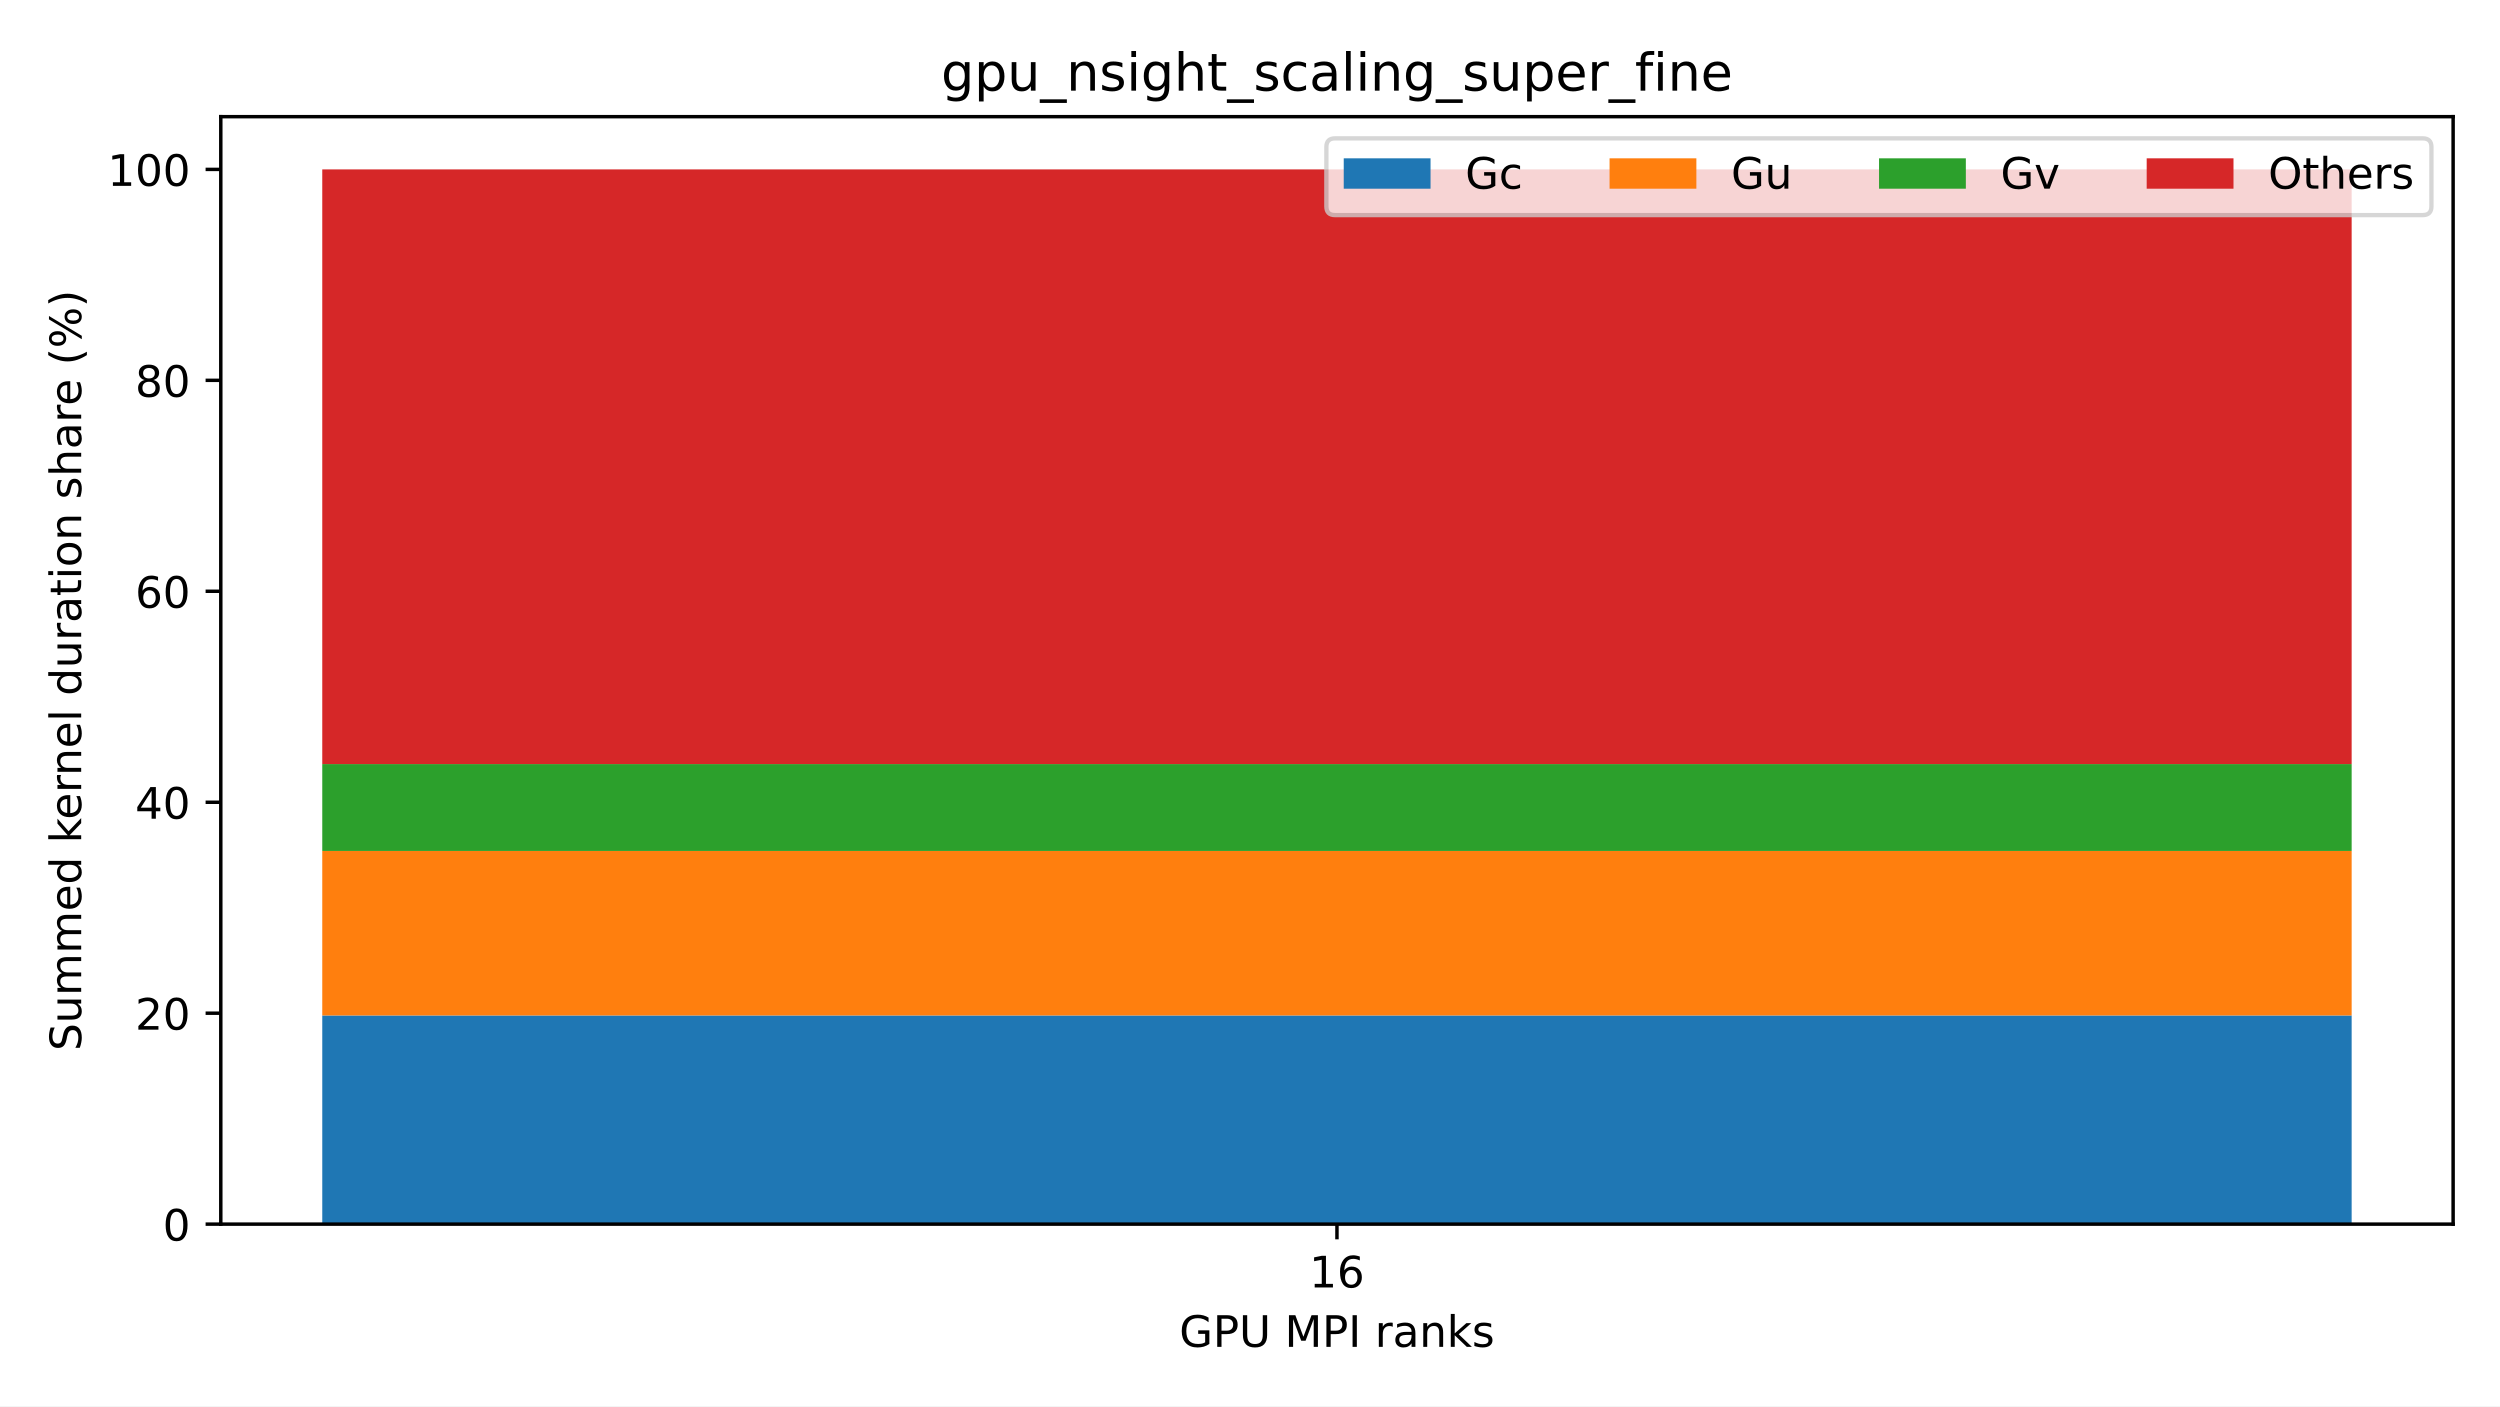
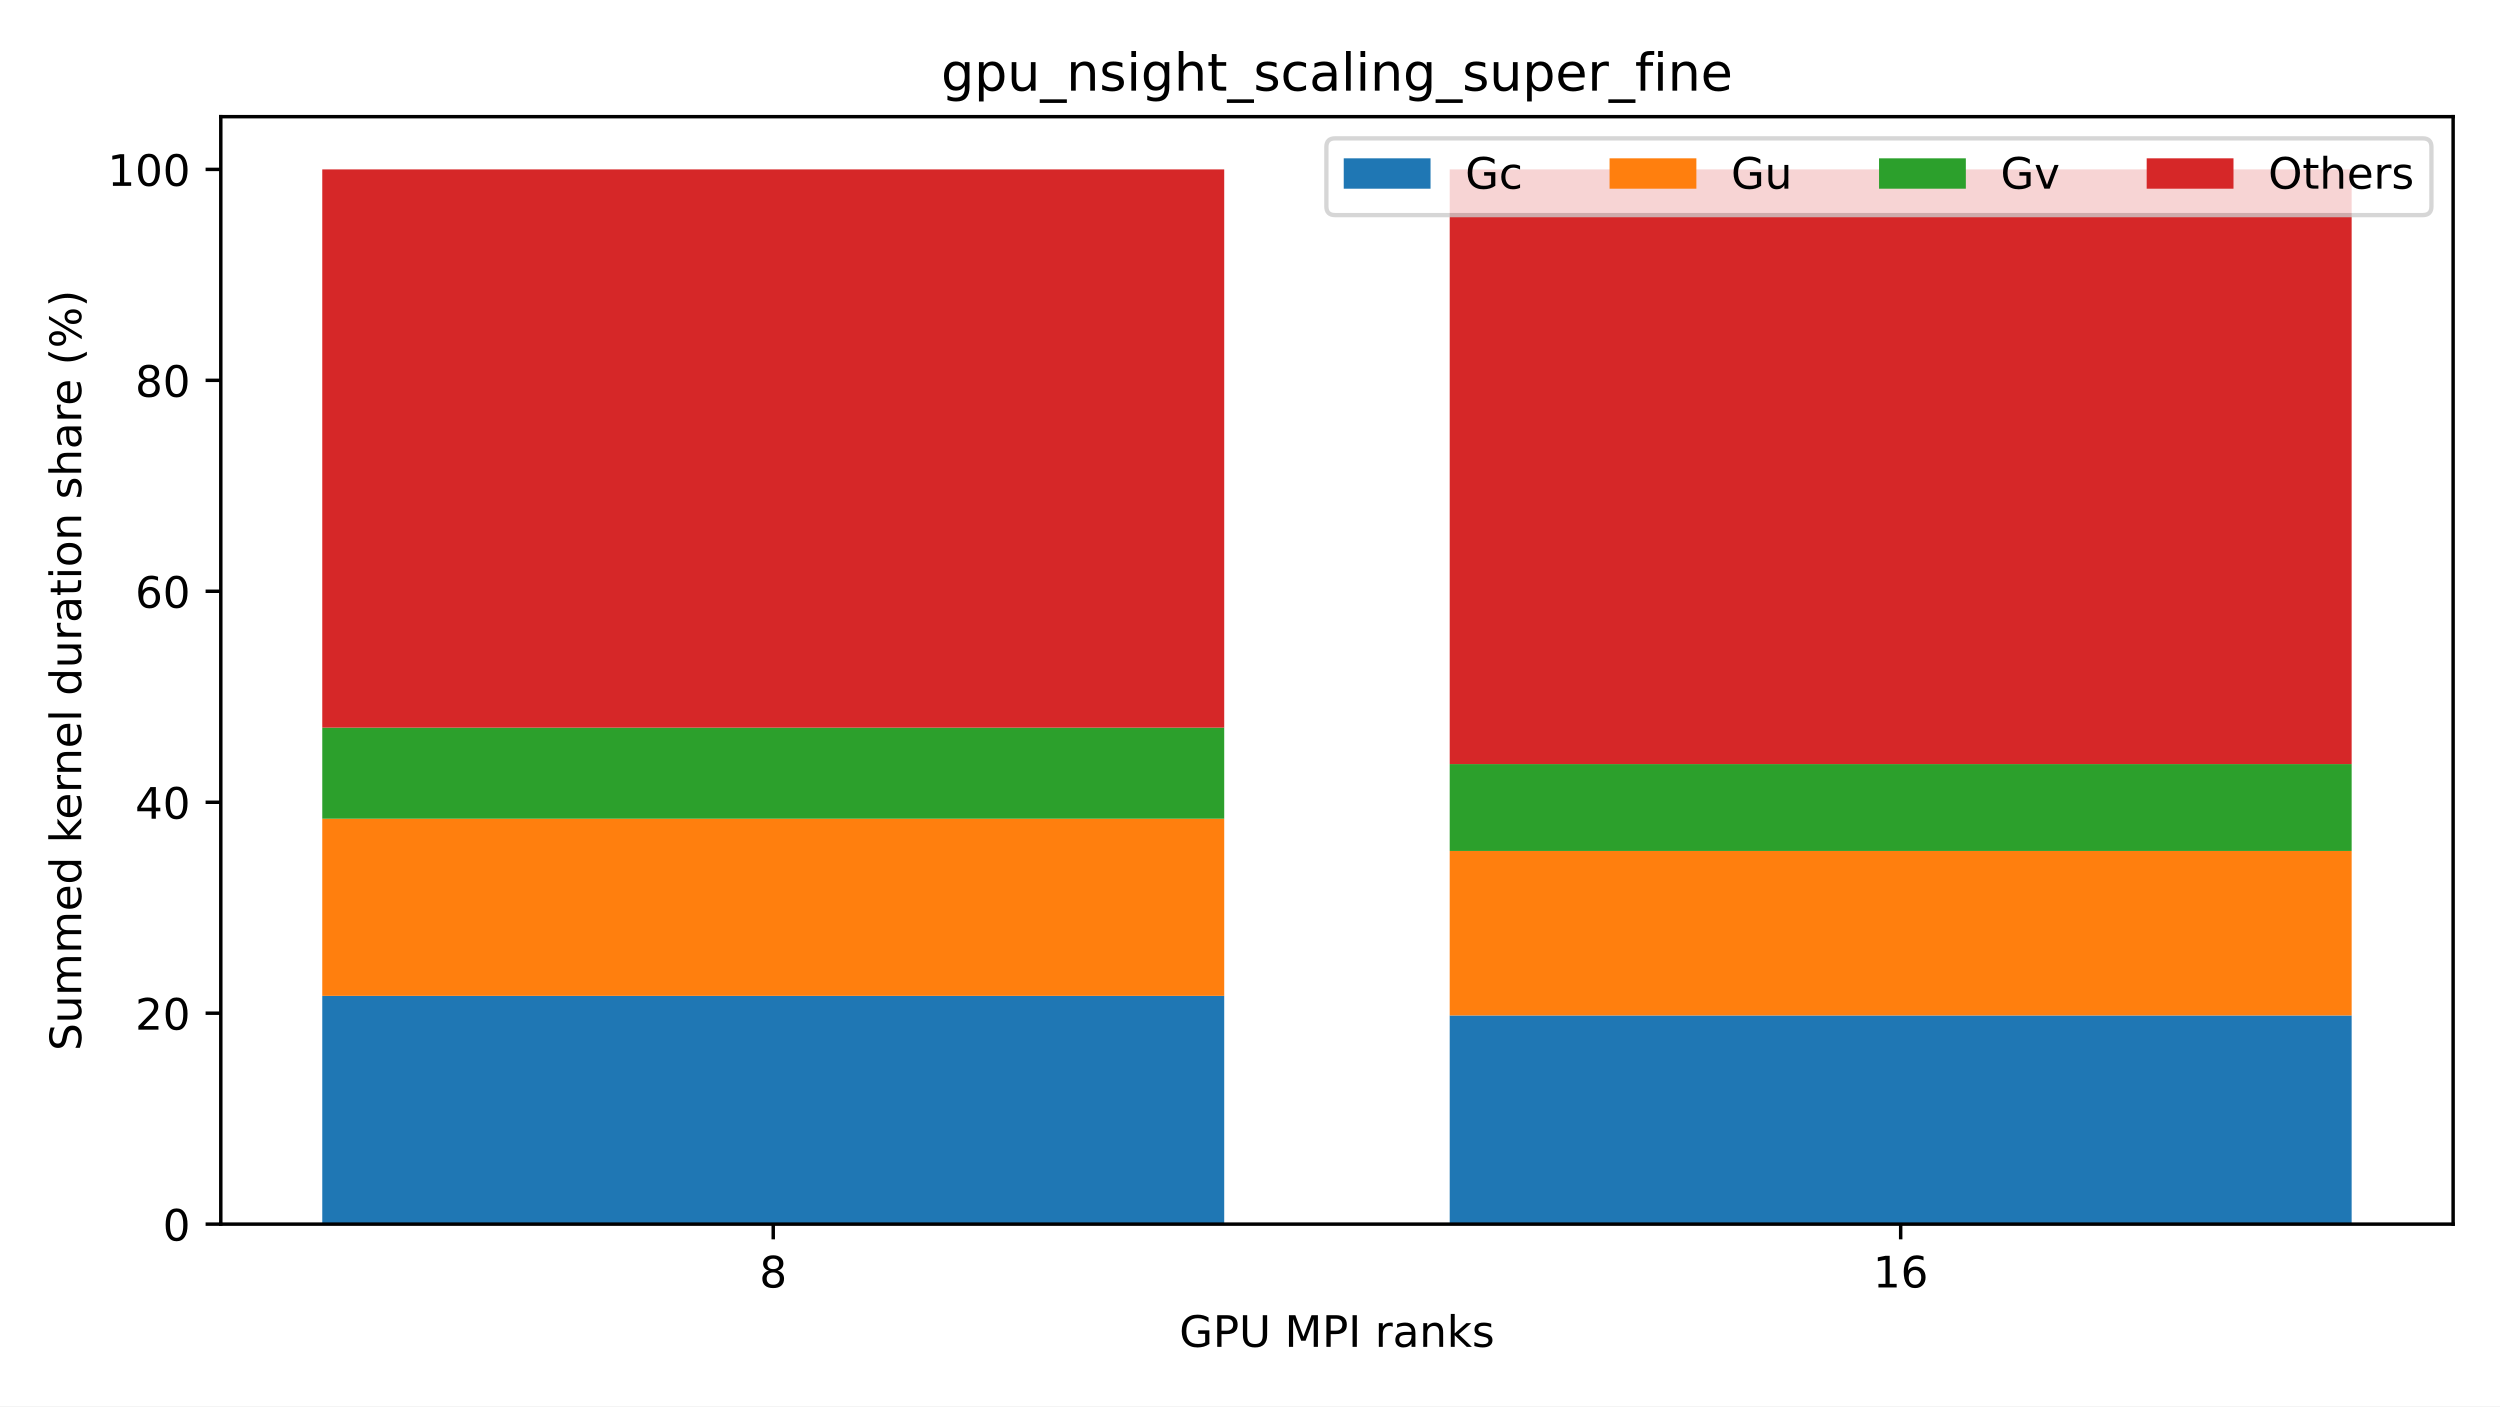
<svg xmlns="http://www.w3.org/2000/svg" xmlns:xlink="http://www.w3.org/1999/xlink" width="576pt" height="324pt" viewBox="0 0 576 324" version="1.1">
  <defs>
    <style type="text/css">*{stroke-linejoin: round; stroke-linecap: butt}</style>
  </defs>
  <g id="figure_1">
    <g id="patch_1">
      <path d="M 0 324 L 576 324 L 576 0 L 0 0 z " style="fill: #ffffff" />
    </g>
    <g id="axes_1">
      <g id="patch_2">
        <path d="M 50.87 282.04 L 565.2 282.04 L 565.2 26.88 L 50.87 26.88 z " style="fill: #ffffff" />
      </g>
      <g id="patch_3">
-         <path d="M 74.249 282.04 L 541.821 282.04 L 541.821 233.96 L 74.249 233.96 z " clip-path="url(#p9433b19ac8)" style="fill: #1f77b4" />
+         <path d="M 74.249 282.04 L 282.059 282.04 L 282.059 229.446 L 74.249 229.446 z " clip-path="url(#p9433b19ac8)" style="fill: #1f77b4" />
      </g>
      <g id="patch_4">
-         <path d="M 74.249 233.96 L 541.821 233.96 L 541.821 196.058 L 74.249 196.058 z " clip-path="url(#p9433b19ac8)" style="fill: #ff7f0e" />
+         <path d="M 334.011 282.04 L 541.821 282.04 L 541.821 233.96 L 334.011 233.96 z " clip-path="url(#p9433b19ac8)" style="fill: #1f77b4" />
      </g>
      <g id="patch_5">
-         <path d="M 74.249 196.058 L 541.821 196.058 L 541.821 176.043 L 74.249 176.043 z " clip-path="url(#p9433b19ac8)" style="fill: #2ca02c" />
+         <path d="M 74.249 229.446 L 282.059 229.446 L 282.059 188.63 L 74.249 188.63 z " clip-path="url(#p9433b19ac8)" style="fill: #ff7f0e" />
      </g>
      <g id="patch_6">
-         <path d="M 74.249 176.043 L 541.821 176.043 L 541.821 39.03 L 74.249 39.03 z " clip-path="url(#p9433b19ac8)" style="fill: #d62728" />
+         <path d="M 334.011 233.96 L 541.821 233.96 L 541.821 196.058 L 334.011 196.058 z " clip-path="url(#p9433b19ac8)" style="fill: #ff7f0e" />
+       </g>
+       <g id="patch_7">
+         <path d="M 74.249 188.63 L 282.059 188.63 L 282.059 167.645 L 74.249 167.645 z " clip-path="url(#p9433b19ac8)" style="fill: #2ca02c" />
+       </g>
+       <g id="patch_8">
+         <path d="M 334.011 196.058 L 541.821 196.058 L 541.821 176.043 L 334.011 176.043 z " clip-path="url(#p9433b19ac8)" style="fill: #2ca02c" />
+       </g>
+       <g id="patch_9">
+         <path d="M 74.249 167.645 L 282.059 167.645 L 282.059 39.03 L 74.249 39.03 z " clip-path="url(#p9433b19ac8)" style="fill: #d62728" />
+       </g>
+       <g id="patch_10">
+         <path d="M 334.011 176.043 L 541.821 176.043 L 541.821 39.03 L 334.011 39.03 z " clip-path="url(#p9433b19ac8)" style="fill: #d62728" />
      </g>
      <g id="matplotlib.axis_1">
        <g id="xtick_1">
          <g id="line2d_1">
            <defs>
              <path id="m915a4b6a7f" d="M 0 0 L 0 3.5 " style="stroke: #000000; stroke-width: 0.8" />
            </defs>
            <g>
-               <use xlink:href="#m915a4b6a7f" x="308.035" y="282.04" style="stroke: #000000; stroke-width: 0.8" />
+               <use xlink:href="#m915a4b6a7f" x="178.154" y="282.04" style="stroke: #000000; stroke-width: 0.8" />
            </g>
          </g>
          <g id="text_1">
-             <text style="font-size: 10px; font-family: 'DejaVu Sans', 'Bitstream Vera Sans', 'Computer Modern Sans Serif', 'Lucida Grande', 'Verdana', 'Geneva', 'Lucid', 'Arial', 'Helvetica', 'Avant Garde', sans-serif; text-anchor: middle" x="308.035" y="296.638" transform="rotate(-0 308.035 296.6384)">16</text>
+             <text style="font-size: 10px; font-family: 'DejaVu Sans', 'Bitstream Vera Sans', 'Computer Modern Sans Serif', 'Lucida Grande', 'Verdana', 'Geneva', 'Lucid', 'Arial', 'Helvetica', 'Avant Garde', sans-serif; text-anchor: middle" x="178.154" y="296.638" transform="rotate(-0 178.1537 296.6384)">8</text>
          </g>
        </g>
-         <g id="text_2">
+         <g id="xtick_2">
+           <g id="line2d_2">
+             <g>
+               <use xlink:href="#m915a4b6a7f" x="437.916" y="282.04" style="stroke: #000000; stroke-width: 0.8" />
+             </g>
+           </g>
+           <g id="text_2">
+             <text style="font-size: 10px; font-family: 'DejaVu Sans', 'Bitstream Vera Sans', 'Computer Modern Sans Serif', 'Lucida Grande', 'Verdana', 'Geneva', 'Lucid', 'Arial', 'Helvetica', 'Avant Garde', sans-serif; text-anchor: middle" x="437.916" y="296.638" transform="rotate(-0 437.9163 296.6384)">16</text>
+           </g>
+         </g>
+         <g id="text_3">
          <text style="font-size: 10px; font-family: 'DejaVu Sans', 'Bitstream Vera Sans', 'Computer Modern Sans Serif', 'Lucida Grande', 'Verdana', 'Geneva', 'Lucid', 'Arial', 'Helvetica', 'Avant Garde', sans-serif; text-anchor: middle" x="308.035" y="310.317" transform="rotate(-0 308.035 310.3166)">GPU MPI ranks</text>
        </g>
      </g>
      <g id="matplotlib.axis_2">
        <g id="ytick_1">
-           <g id="line2d_2">
+           <g id="line2d_3">
            <defs>
              <path id="mc665064905" d="M 0 0 L -3.5 0 " style="stroke: #000000; stroke-width: 0.8" />
            </defs>
            <g>
              <use xlink:href="#mc665064905" x="50.87" y="282.04" style="stroke: #000000; stroke-width: 0.8" />
            </g>
          </g>
-           <g id="text_3">
+           <g id="text_4">
            <text style="font-size: 10px; font-family: 'DejaVu Sans', 'Bitstream Vera Sans', 'Computer Modern Sans Serif', 'Lucida Grande', 'Verdana', 'Geneva', 'Lucid', 'Arial', 'Helvetica', 'Avant Garde', sans-serif; text-anchor: end" x="43.87" y="285.839" transform="rotate(-0 43.87 285.8392)">0</text>
          </g>
        </g>
        <g id="ytick_2">
-           <g id="line2d_3">
+           <g id="line2d_4">
            <g>
              <use xlink:href="#mc665064905" x="50.87" y="233.438" style="stroke: #000000; stroke-width: 0.8" />
            </g>
          </g>
-           <g id="text_4">
+           <g id="text_5">
            <text style="font-size: 10px; font-family: 'DejaVu Sans', 'Bitstream Vera Sans', 'Computer Modern Sans Serif', 'Lucida Grande', 'Verdana', 'Geneva', 'Lucid', 'Arial', 'Helvetica', 'Avant Garde', sans-serif; text-anchor: end" x="43.87" y="237.237" transform="rotate(-0 43.87 237.2373)">20</text>
          </g>
        </g>
        <g id="ytick_3">
-           <g id="line2d_4">
+           <g id="line2d_5">
            <g>
              <use xlink:href="#mc665064905" x="50.87" y="184.836" style="stroke: #000000; stroke-width: 0.8" />
            </g>
          </g>
-           <g id="text_5">
+           <g id="text_6">
            <text style="font-size: 10px; font-family: 'DejaVu Sans', 'Bitstream Vera Sans', 'Computer Modern Sans Serif', 'Lucida Grande', 'Verdana', 'Geneva', 'Lucid', 'Arial', 'Helvetica', 'Avant Garde', sans-serif; text-anchor: end" x="43.87" y="188.635" transform="rotate(-0 43.87 188.6354)">40</text>
          </g>
        </g>
        <g id="ytick_4">
-           <g id="line2d_5">
+           <g id="line2d_6">
            <g>
              <use xlink:href="#mc665064905" x="50.87" y="136.234" style="stroke: #000000; stroke-width: 0.8" />
            </g>
          </g>
-           <g id="text_6">
+           <g id="text_7">
            <text style="font-size: 10px; font-family: 'DejaVu Sans', 'Bitstream Vera Sans', 'Computer Modern Sans Serif', 'Lucida Grande', 'Verdana', 'Geneva', 'Lucid', 'Arial', 'Helvetica', 'Avant Garde', sans-serif; text-anchor: end" x="43.87" y="140.034" transform="rotate(-0 43.87 140.0335)">60</text>
          </g>
        </g>
        <g id="ytick_5">
-           <g id="line2d_6">
+           <g id="line2d_7">
            <g>
              <use xlink:href="#mc665064905" x="50.87" y="87.632" style="stroke: #000000; stroke-width: 0.8" />
            </g>
          </g>
-           <g id="text_7">
+           <g id="text_8">
            <text style="font-size: 10px; font-family: 'DejaVu Sans', 'Bitstream Vera Sans', 'Computer Modern Sans Serif', 'Lucida Grande', 'Verdana', 'Geneva', 'Lucid', 'Arial', 'Helvetica', 'Avant Garde', sans-serif; text-anchor: end" x="43.87" y="91.432" transform="rotate(-0 43.87 91.4316)">80</text>
          </g>
        </g>
        <g id="ytick_6">
-           <g id="line2d_7">
+           <g id="line2d_8">
            <g>
              <use xlink:href="#mc665064905" x="50.87" y="39.03" style="stroke: #000000; stroke-width: 0.8" />
            </g>
          </g>
-           <g id="text_8">
+           <g id="text_9">
            <text style="font-size: 10px; font-family: 'DejaVu Sans', 'Bitstream Vera Sans', 'Computer Modern Sans Serif', 'Lucida Grande', 'Verdana', 'Geneva', 'Lucid', 'Arial', 'Helvetica', 'Avant Garde', sans-serif; text-anchor: end" x="43.87" y="42.83" transform="rotate(-0 43.87 42.8297)">100</text>
          </g>
        </g>
-         <g id="text_9">
+         <g id="text_10">
          <text style="font-size: 10px; font-family: 'DejaVu Sans', 'Bitstream Vera Sans', 'Computer Modern Sans Serif', 'Lucida Grande', 'Verdana', 'Geneva', 'Lucid', 'Arial', 'Helvetica', 'Avant Garde', sans-serif; text-anchor: middle" x="18.703" y="154.46" transform="rotate(-90 18.70281 154.46)">Summed kernel duration share (%)</text>
        </g>
      </g>
-       <g id="patch_7">
+       <g id="patch_11">
        <path d="M 50.87 282.04 L 50.87 26.88 " style="fill: none; stroke: #000000; stroke-width: 0.8; stroke-linejoin: miter; stroke-linecap: square" />
      </g>
-       <g id="patch_8">
+       <g id="patch_12">
        <path d="M 565.2 282.04 L 565.2 26.88 " style="fill: none; stroke: #000000; stroke-width: 0.8; stroke-linejoin: miter; stroke-linecap: square" />
      </g>
-       <g id="patch_9">
+       <g id="patch_13">
        <path d="M 50.87 282.04 L 565.2 282.04 " style="fill: none; stroke: #000000; stroke-width: 0.8; stroke-linejoin: miter; stroke-linecap: square" />
      </g>
-       <g id="patch_10">
+       <g id="patch_14">
        <path d="M 50.87 26.88 L 565.2 26.88 " style="fill: none; stroke: #000000; stroke-width: 0.8; stroke-linejoin: miter; stroke-linecap: square" />
      </g>
-       <g id="text_10">
+       <g id="text_11">
        <text style="font-size: 12px; font-family: 'DejaVu Sans', 'Bitstream Vera Sans', 'Computer Modern Sans Serif', 'Lucida Grande', 'Verdana', 'Geneva', 'Lucid', 'Arial', 'Helvetica', 'Avant Garde', sans-serif; text-anchor: middle" x="308.035" y="20.88" transform="rotate(-0 308.035 20.88)">gpu_nsight_scaling_super_fine</text>
      </g>
      <g id="legend_1">
-         <g id="patch_11">
+         <g id="patch_15">
          <path d="M 307.597 49.558 L 558.2 49.558 Q 560.2 49.558 560.2 47.558 L 560.2 33.88 Q 560.2 31.88 558.2 31.88 L 307.597 31.88 Q 305.597 31.88 305.597 33.88 L 305.597 47.558 Q 305.597 49.558 307.597 49.558 z " style="fill: #ffffff; opacity: 0.8; stroke: #cccccc; stroke-linejoin: miter" />
        </g>
-         <g id="patch_12">
+         <g id="patch_16">
          <path d="M 309.597 43.478 L 329.597 43.478 L 329.597 36.478 L 309.597 36.478 z " style="fill: #1f77b4" />
        </g>
-         <g id="text_11">
+         <g id="text_12">
          <text style="font-size: 10px; font-family: 'DejaVu Sans', 'Bitstream Vera Sans', 'Computer Modern Sans Serif', 'Lucida Grande', 'Verdana', 'Geneva', 'Lucid', 'Arial', 'Helvetica', 'Avant Garde', sans-serif; text-anchor: start" x="337.597" y="43.478" transform="rotate(-0 337.5969 43.47844)">Gc</text>
        </g>
-         <g id="patch_13">
+         <g id="patch_17">
          <path d="M 370.844 43.478 L 390.844 43.478 L 390.844 36.478 L 370.844 36.478 z " style="fill: #ff7f0e" />
        </g>
-         <g id="text_12">
+         <g id="text_13">
          <text style="font-size: 10px; font-family: 'DejaVu Sans', 'Bitstream Vera Sans', 'Computer Modern Sans Serif', 'Lucida Grande', 'Verdana', 'Geneva', 'Lucid', 'Arial', 'Helvetica', 'Avant Garde', sans-serif; text-anchor: start" x="398.844" y="43.478" transform="rotate(-0 398.8438 43.47844)">Gu</text>
        </g>
-         <g id="patch_14">
+         <g id="patch_18">
          <path d="M 432.93 43.478 L 452.93 43.478 L 452.93 36.478 L 432.93 36.478 z " style="fill: #2ca02c" />
        </g>
-         <g id="text_13">
+         <g id="text_14">
          <text style="font-size: 10px; font-family: 'DejaVu Sans', 'Bitstream Vera Sans', 'Computer Modern Sans Serif', 'Lucida Grande', 'Verdana', 'Geneva', 'Lucid', 'Arial', 'Helvetica', 'Avant Garde', sans-serif; text-anchor: start" x="460.93" y="43.478" transform="rotate(-0 460.9297 43.47844)">Gv</text>
        </g>
-         <g id="patch_15">
+         <g id="patch_19">
          <path d="M 494.597 43.478 L 514.597 43.478 L 514.597 36.478 L 494.597 36.478 z " style="fill: #d62728" />
        </g>
-         <g id="text_14">
+         <g id="text_15">
          <text style="font-size: 10px; font-family: 'DejaVu Sans', 'Bitstream Vera Sans', 'Computer Modern Sans Serif', 'Lucida Grande', 'Verdana', 'Geneva', 'Lucid', 'Arial', 'Helvetica', 'Avant Garde', sans-serif; text-anchor: start" x="522.597" y="43.478" transform="rotate(-0 522.5969 43.47844)">Others</text>
        </g>
      </g>
    </g>
  </g>
  <defs>
    <clipPath id="p9433b19ac8">
      <rect x="50.87" y="26.88" width="514.33" height="255.16" />
    </clipPath>
  </defs>
</svg>
